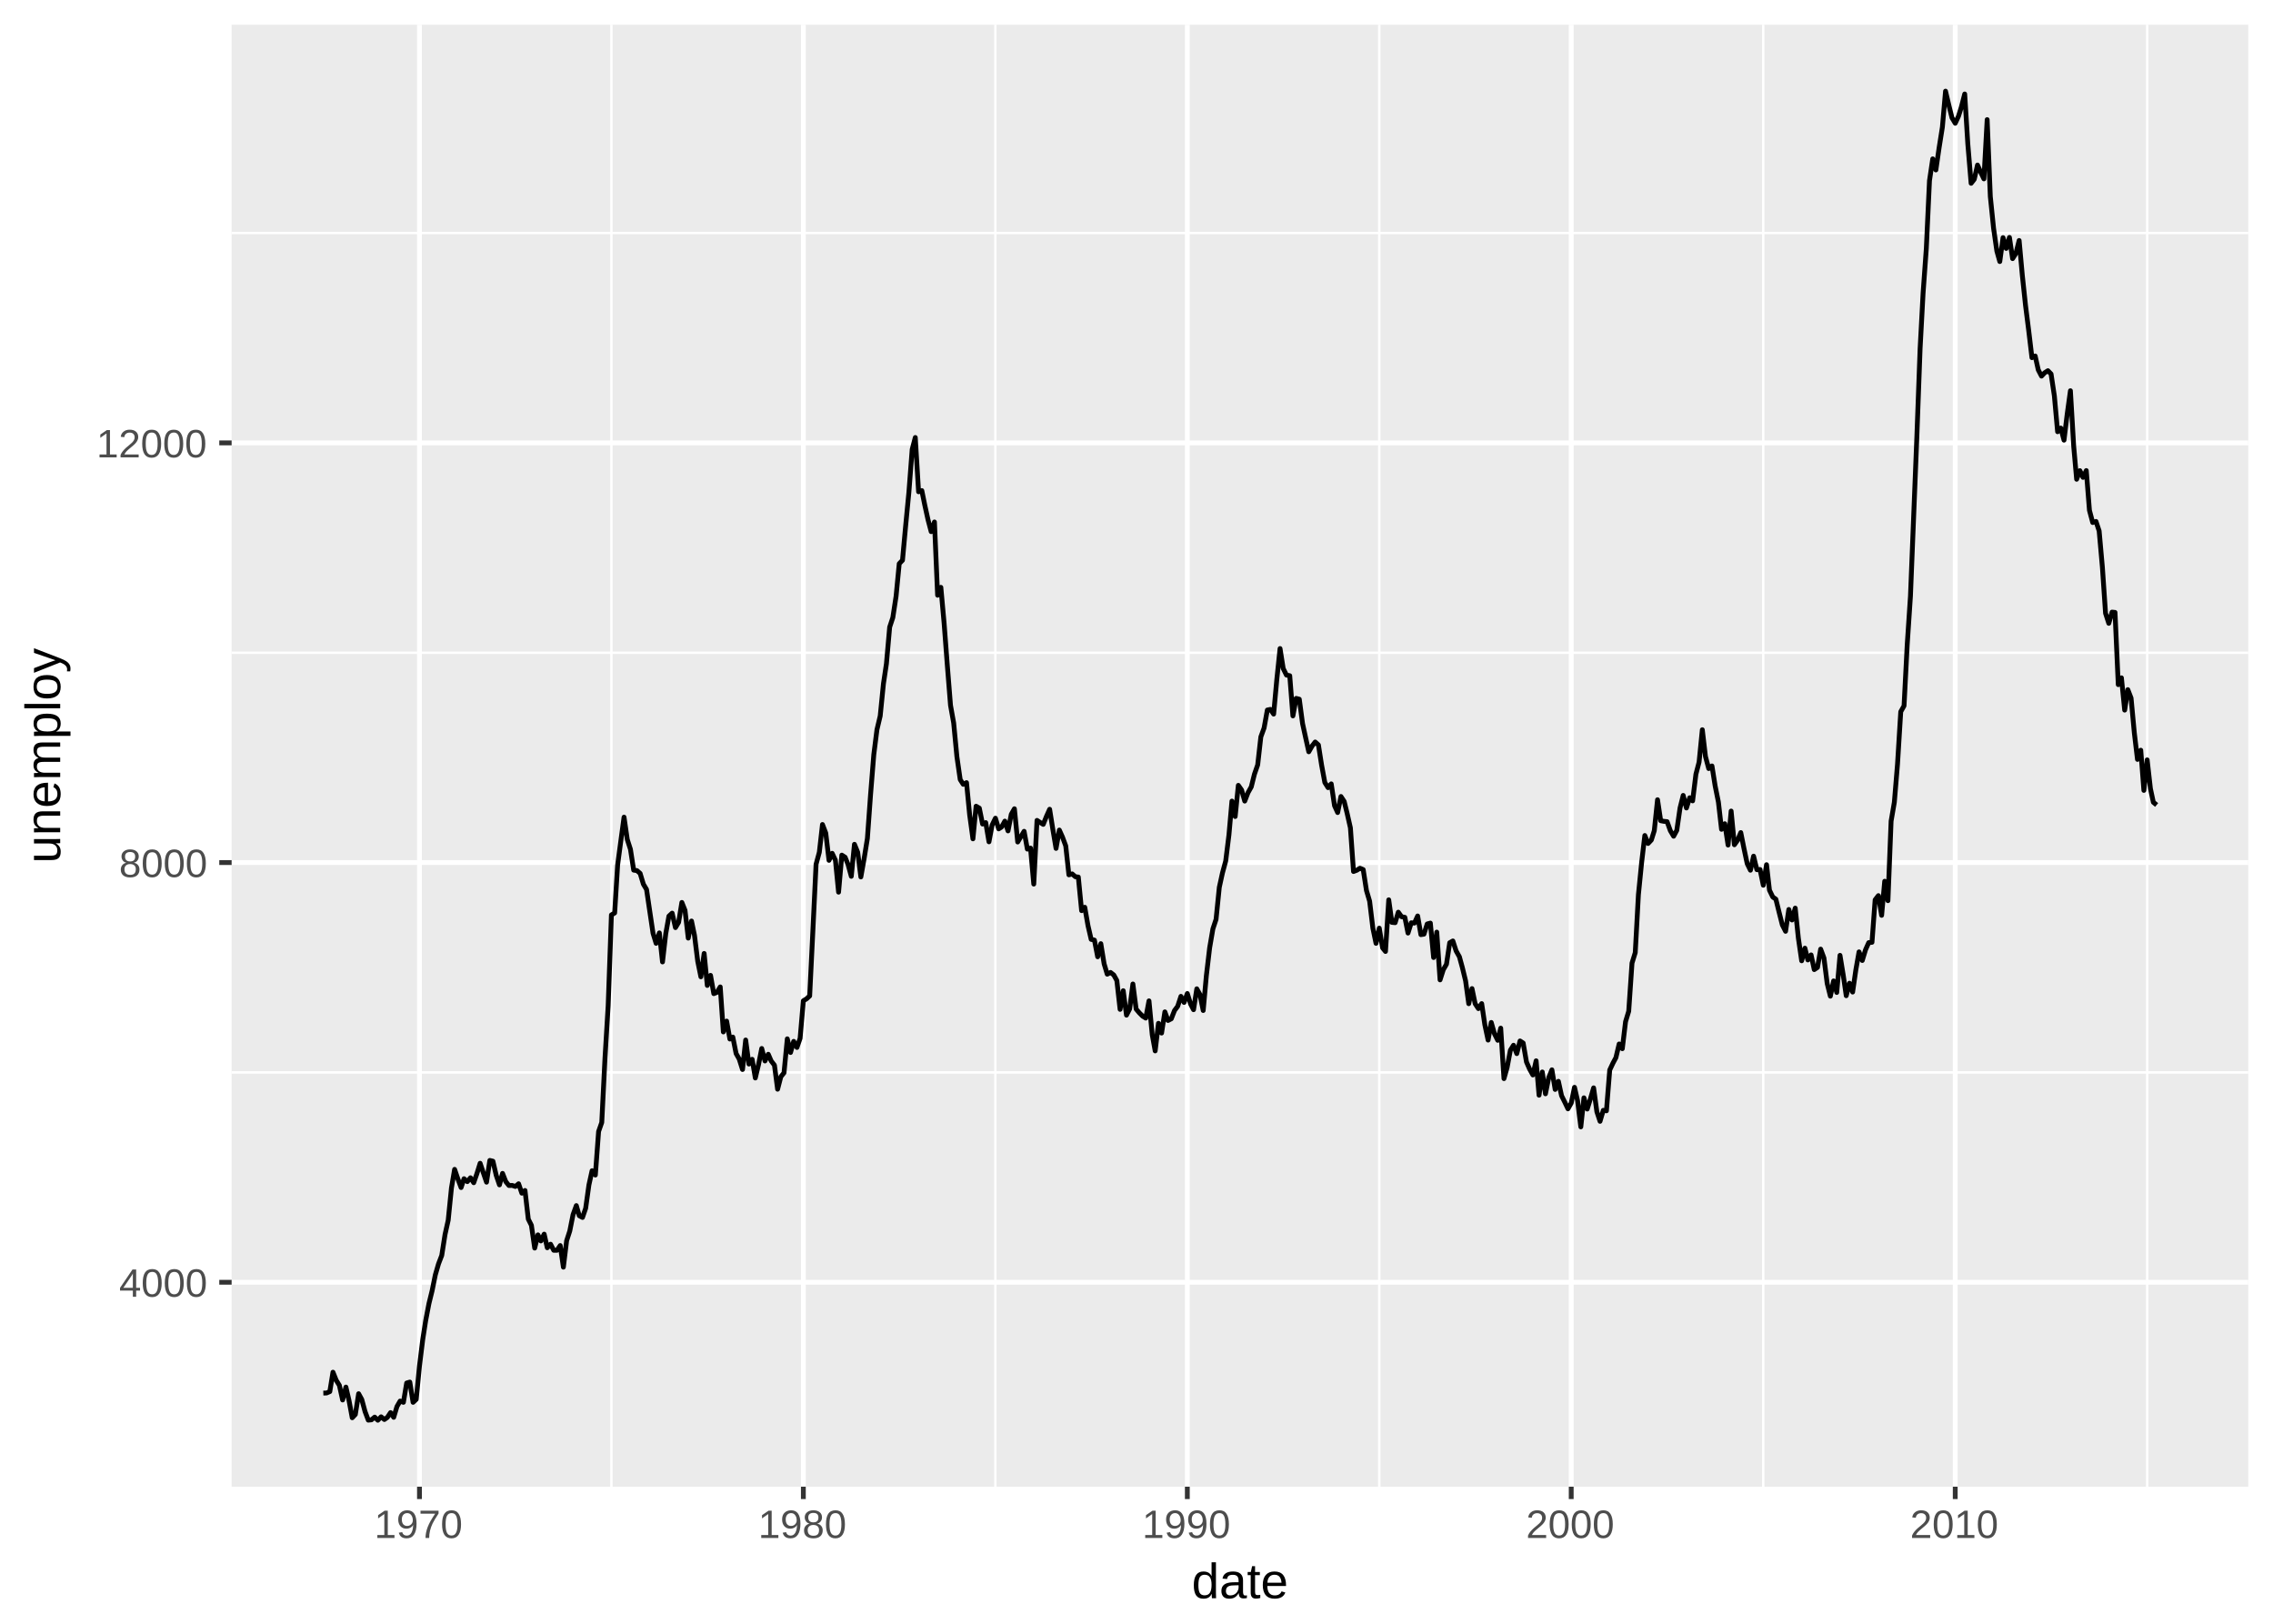
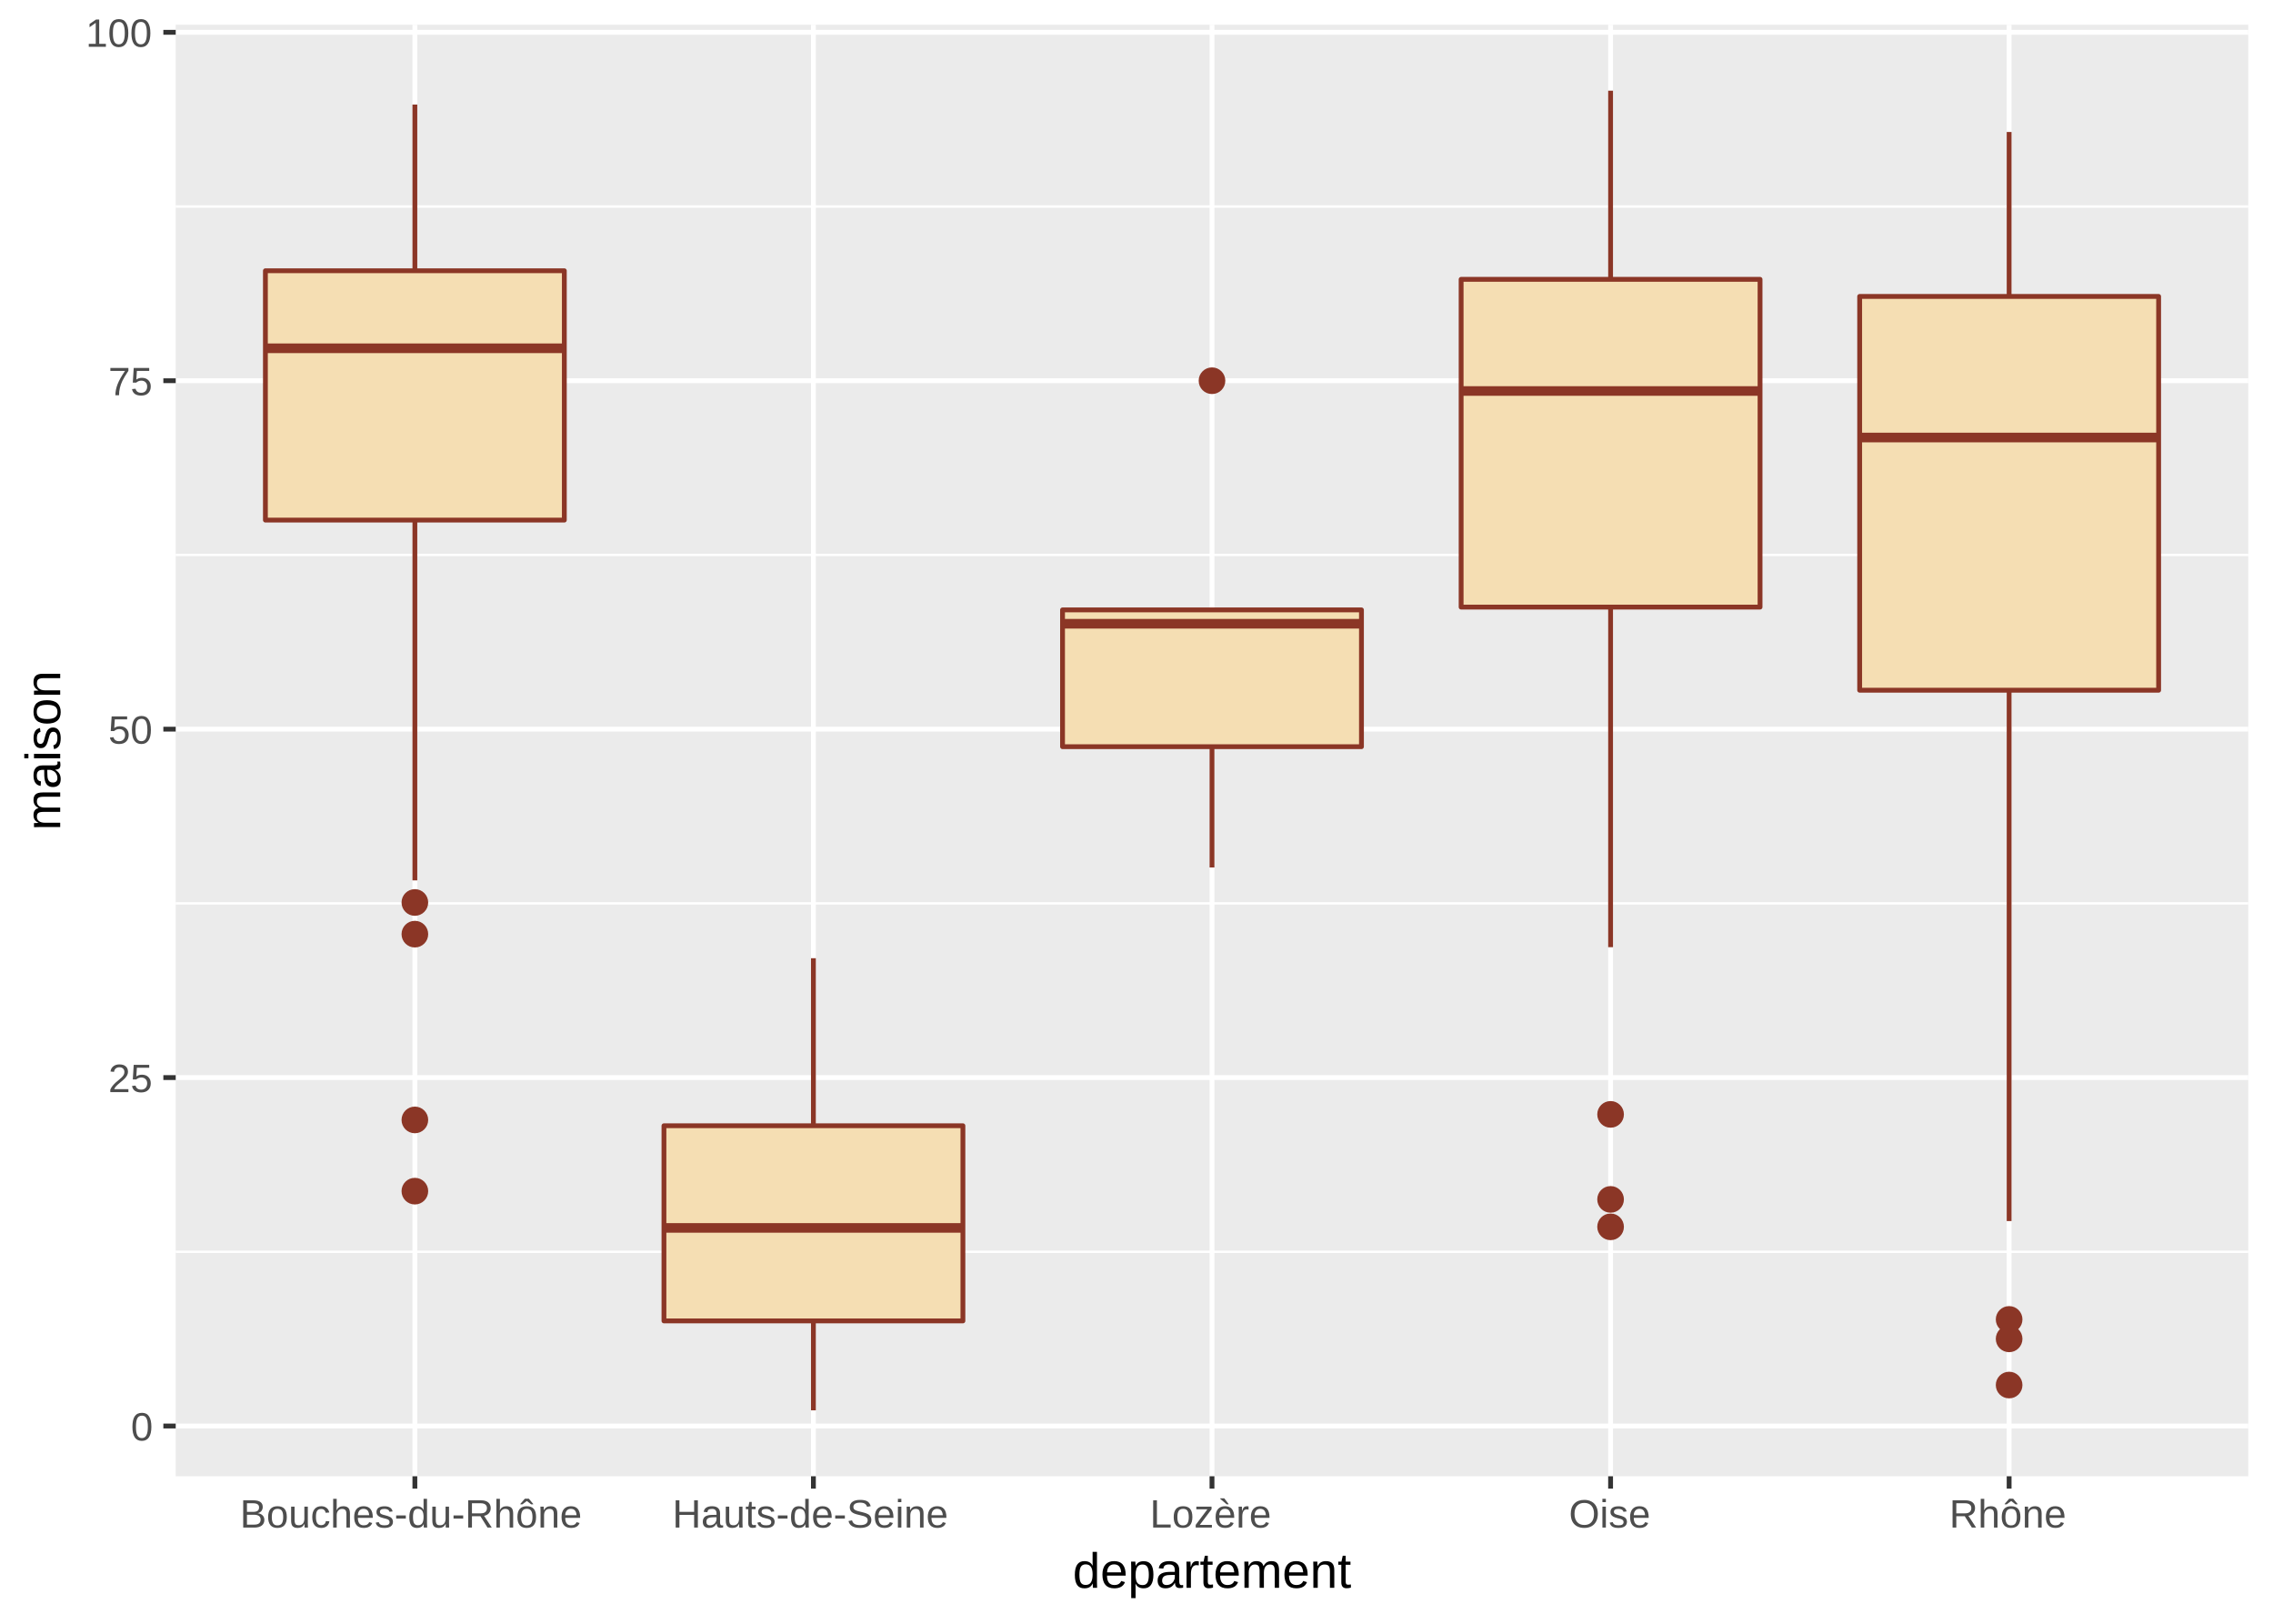
<svg xmlns="http://www.w3.org/2000/svg" viewBox="0 0 504.00 360.00">
  <defs>
    <style type="text/css">
    line, polyline, path, rect, circle {
      fill: none;
      stroke: #000000;
      stroke-linecap: round;
      stroke-linejoin: round;
      stroke-miterlimit: 10.00;
    }
  </style>
  </defs>
  <rect width="100%" height="100%" style="stroke: none; fill: #FFFFFF;" />
  <rect x="0.00" y="0.00" width="504.00" height="360.00" style="stroke-width: 1.07; stroke: #FFFFFF; fill: #FFFFFF;" />
  <defs>
-     <clipPath id="cpNTEuMzYwM3w0OTguNTIxfDMyOS42MTd8NS40Nzk0NQ==">
-       <rect x="51.36" y="5.48" width="447.16" height="324.14" />
+     <clipPath id="cpMzguOTYxNXw0OTguNTIxfDMyNy4zMTN8NS40Nzk0NQ==">
+       <rect x="38.96" y="5.48" width="459.56" height="321.83" />
    </clipPath>
  </defs>
-   <rect x="51.36" y="5.48" width="447.16" height="324.14" style="stroke-width: 1.07; stroke: none; fill: #EBEBEB;" clip-path="url(#cpNTEuMzYwM3w0OTguNTIxfDMyOS42MTd8NS40Nzk0NQ==)" />
-   <polyline points="51.36,237.77 498.52,237.77 " style="stroke-width: 0.53; stroke: #FFFFFF; stroke-linecap: butt;" clip-path="url(#cpNTEuMzYwM3w0OTguNTIxfDMyOS42MTd8NS40Nzk0NQ==)" />
-   <polyline points="51.36,144.72 498.52,144.72 " style="stroke-width: 0.53; stroke: #FFFFFF; stroke-linecap: butt;" clip-path="url(#cpNTEuMzYwM3w0OTguNTIxfDMyOS42MTd8NS40Nzk0NQ==)" />
-   <polyline points="51.36,51.66 498.52,51.66 " style="stroke-width: 0.53; stroke: #FFFFFF; stroke-linecap: butt;" clip-path="url(#cpNTEuMzYwM3w0OTguNTIxfDMyOS42MTd8NS40Nzk0NQ==)" />
-   <polyline points="135.57,329.62 135.57,5.48 " style="stroke-width: 0.53; stroke: #FFFFFF; stroke-linecap: butt;" clip-path="url(#cpNTEuMzYwM3w0OTguNTIxfDMyOS42MTd8NS40Nzk0NQ==)" />
-   <polyline points="220.70,329.62 220.70,5.48 " style="stroke-width: 0.53; stroke: #FFFFFF; stroke-linecap: butt;" clip-path="url(#cpNTEuMzYwM3w0OTguNTIxfDMyOS42MTd8NS40Nzk0NQ==)" />
-   <polyline points="305.83,329.62 305.83,5.48 " style="stroke-width: 0.53; stroke: #FFFFFF; stroke-linecap: butt;" clip-path="url(#cpNTEuMzYwM3w0OTguNTIxfDMyOS42MTd8NS40Nzk0NQ==)" />
-   <polyline points="390.97,329.62 390.97,5.48 " style="stroke-width: 0.53; stroke: #FFFFFF; stroke-linecap: butt;" clip-path="url(#cpNTEuMzYwM3w0OTguNTIxfDMyOS42MTd8NS40Nzk0NQ==)" />
-   <polyline points="476.10,329.62 476.10,5.48 " style="stroke-width: 0.53; stroke: #FFFFFF; stroke-linecap: butt;" clip-path="url(#cpNTEuMzYwM3w0OTguNTIxfDMyOS42MTd8NS40Nzk0NQ==)" />
-   <polyline points="51.36,284.29 498.52,284.29 " style="stroke-width: 1.07; stroke: #FFFFFF; stroke-linecap: butt;" clip-path="url(#cpNTEuMzYwM3w0OTguNTIxfDMyOS42MTd8NS40Nzk0NQ==)" />
-   <polyline points="51.36,191.24 498.52,191.24 " style="stroke-width: 1.07; stroke: #FFFFFF; stroke-linecap: butt;" clip-path="url(#cpNTEuMzYwM3w0OTguNTIxfDMyOS42MTd8NS40Nzk0NQ==)" />
-   <polyline points="51.36,98.19 498.52,98.19 " style="stroke-width: 1.07; stroke: #FFFFFF; stroke-linecap: butt;" clip-path="url(#cpNTEuMzYwM3w0OTguNTIxfDMyOS42MTd8NS40Nzk0NQ==)" />
-   <polyline points="93.01,329.62 93.01,5.48 " style="stroke-width: 1.07; stroke: #FFFFFF; stroke-linecap: butt;" clip-path="url(#cpNTEuMzYwM3w0OTguNTIxfDMyOS42MTd8NS40Nzk0NQ==)" />
-   <polyline points="178.13,329.62 178.13,5.48 " style="stroke-width: 1.07; stroke: #FFFFFF; stroke-linecap: butt;" clip-path="url(#cpNTEuMzYwM3w0OTguNTIxfDMyOS42MTd8NS40Nzk0NQ==)" />
-   <polyline points="263.27,329.62 263.27,5.48 " style="stroke-width: 1.07; stroke: #FFFFFF; stroke-linecap: butt;" clip-path="url(#cpNTEuMzYwM3w0OTguNTIxfDMyOS42MTd8NS40Nzk0NQ==)" />
-   <polyline points="348.39,329.62 348.39,5.48 " style="stroke-width: 1.07; stroke: #FFFFFF; stroke-linecap: butt;" clip-path="url(#cpNTEuMzYwM3w0OTguNTIxfDMyOS42MTd8NS40Nzk0NQ==)" />
-   <polyline points="433.54,329.62 433.54,5.48 " style="stroke-width: 1.07; stroke: #FFFFFF; stroke-linecap: butt;" clip-path="url(#cpNTEuMzYwM3w0OTguNTIxfDMyOS42MTd8NS40Nzk0NQ==)" />
-   <polyline points="71.69,308.86 72.41,308.84 73.13,308.53 73.83,304.23 74.55,306.02 75.25,307.14 75.97,310.39 76.70,307.53 77.37,310.42 78.10,314.33 78.79,313.60 79.52,309.00 80.22,310.28 80.94,312.95 81.66,314.86 82.36,314.79 83.08,314.19 83.78,314.88 84.50,314.12 85.23,314.72 85.88,314.26 86.60,313.19 87.30,314.23 88.02,311.84 88.72,310.63 89.45,310.91 90.17,306.63 90.87,306.42 91.59,310.91 92.29,310.25 93.01,302.88 93.73,297.02 94.39,292.78 95.11,289.02 95.81,286.18 96.53,282.64 97.23,280.22 97.95,278.34 98.68,273.69 99.38,270.54 100.10,263.40 100.80,259.26 101.52,261.36 102.24,263.29 102.89,261.33 103.62,261.98 104.32,261.12 105.04,262.22 105.74,260.22 106.46,257.91 107.18,260.05 107.88,262.10 108.61,257.28 109.30,257.45 110.03,260.59 110.75,262.70 111.43,260.15 112.15,261.98 112.85,262.84 113.57,262.82 114.27,263.05 114.99,262.45 115.71,264.54 116.41,263.94 117.14,270.29 117.83,271.66 118.56,276.71 119.28,273.78 119.93,275.13 120.66,273.62 121.35,276.64 122.08,275.85 122.78,277.20 123.50,277.20 124.22,276.15 124.92,280.94 125.64,275.08 126.34,272.92 127.06,269.31 127.79,267.29 128.44,269.54 129.16,269.92 129.86,267.89 130.58,262.73 131.28,259.56 132.01,260.52 132.73,250.86 133.43,248.86 134.15,234.51 134.85,222.97 135.57,202.85 136.29,202.41 136.95,191.75 137.67,186.36 138.37,181.17 139.09,186.12 139.79,188.29 140.51,192.92 141.24,193.03 141.94,193.64 142.66,196.03 143.36,197.20 144.08,202.08 144.80,206.92 145.48,209.15 146.20,206.83 146.90,213.27 147.62,207.01 148.32,203.11 149.04,202.45 149.77,205.66 150.47,204.50 151.19,200.08 151.89,201.83 152.61,207.99 153.33,204.20 153.99,207.36 154.71,213.13 155.41,216.57 156.13,211.39 156.83,218.48 157.55,216.25 158.27,220.30 158.97,220.02 159.70,218.81 160.39,228.79 161.12,226.39 161.84,230.37 162.49,229.93 163.22,233.58 163.91,234.81 164.64,237.12 165.34,230.58 166.06,235.91 166.78,234.86 167.48,239.00 168.20,235.98 168.90,232.46 169.62,235.23 170.35,233.74 171.00,235.23 171.72,236.16 172.42,241.49 173.14,238.72 173.84,237.86 174.57,230.32 175.29,233.35 175.99,230.88 176.71,232.23 177.41,230.21 178.13,221.88 178.85,221.44 179.53,220.81 180.25,206.18 180.95,191.61 181.67,188.96 182.37,182.80 183.10,184.70 183.82,190.75 184.52,189.19 185.24,190.71 185.94,197.80 186.66,189.59 187.39,190.06 188.04,191.66 188.76,194.29 189.46,187.19 190.18,188.96 190.88,194.43 191.60,190.40 192.33,185.89 193.03,176.21 193.75,167.30 194.45,161.77 195.17,158.74 195.89,151.58 196.55,147.16 197.27,139.04 197.97,136.92 198.69,132.20 199.39,124.97 200.11,124.22 200.83,116.40 201.53,109.15 202.26,99.63 202.95,97.00 203.68,109.03 204.40,108.77 205.05,111.96 205.77,115.22 206.47,117.87 207.20,115.73 207.90,131.97 208.62,130.22 209.34,138.16 210.04,147.34 210.76,156.37 211.46,160.28 212.18,167.79 212.91,172.84 213.58,173.89 214.31,173.52 215.00,180.63 215.73,185.98 216.43,178.75 217.15,179.17 217.87,182.70 218.57,182.38 219.29,186.64 219.99,182.91 220.72,181.40 221.44,183.77 222.09,183.36 222.81,182.05 223.51,184.22 224.23,180.54 224.93,179.31 225.66,186.68 226.38,185.47 227.08,184.31 227.80,188.26 228.50,188.03 229.22,196.01 229.94,181.89 230.60,182.33 231.32,182.77 232.02,181.03 232.74,179.42 233.44,183.82 234.16,188.10 234.89,184.03 235.59,185.59 236.31,187.54 237.01,193.96 237.73,193.75 238.45,194.38 239.10,194.45 239.83,201.90 240.53,201.15 241.25,205.25 241.95,208.27 242.67,208.43 243.39,212.13 244.09,209.22 244.82,213.69 245.51,215.99 246.24,215.60 246.96,216.16 247.64,217.39 248.36,223.79 249.06,219.65 249.78,225.07 250.48,223.69 251.20,218.16 251.92,223.72 252.62,224.55 253.35,225.28 254.05,225.72 254.77,221.90 255.49,229.42 256.14,233.00 256.87,226.88 257.56,229.04 258.29,224.34 258.99,226.25 259.71,225.88 260.43,224.04 261.13,223.11 261.85,220.90 262.55,222.25 263.27,220.27 264.00,222.62 264.65,223.86 265.37,219.23 266.07,220.51 266.79,224.04 267.49,216.32 268.22,210.13 268.94,205.94 269.64,203.83 270.36,196.73 271.06,193.54 271.78,190.89 272.50,185.08 273.16,177.61 273.88,181.03 274.58,174.12 275.30,175.14 276.00,177.61 276.72,175.75 277.45,174.45 278.15,171.65 278.87,169.58 279.57,163.37 280.29,161.40 281.01,157.42 281.69,157.28 282.41,158.32 283.11,150.67 283.83,143.79 284.53,148.21 285.25,149.67 285.98,149.81 286.68,158.72 287.40,154.84 288.10,155.02 288.82,160.42 289.54,163.72 290.20,166.68 290.92,165.42 291.62,164.51 292.34,165.16 293.04,169.61 293.76,173.49 294.48,174.63 295.18,173.79 295.91,178.63 296.60,180.15 297.33,176.59 298.05,177.68 298.70,180.31 299.43,183.54 300.12,193.22 300.85,192.94 301.55,192.50 302.27,192.80 302.99,197.43 303.69,199.80 304.41,205.78 305.11,209.15 305.83,205.78 306.56,210.15 307.21,210.95 307.93,199.50 308.63,204.50 309.35,204.57 310.05,202.24 310.78,203.25 311.50,203.38 312.20,206.87 312.92,204.59 313.62,204.66 314.34,203.08 315.06,207.22 315.74,207.11 316.46,204.85 317.16,204.66 317.88,212.29 318.58,206.66 319.31,217.25 320.03,214.99 320.73,213.78 321.45,209.01 322.15,208.62 322.87,210.83 323.60,212.13 324.25,214.50 324.97,217.46 325.67,222.53 326.39,219.18 327.09,222.53 327.81,223.62 328.54,222.51 329.24,227.21 329.96,230.60 330.66,226.69 331.38,229.21 332.10,230.65 332.76,227.95 333.48,239.14 334.18,236.67 334.90,232.84 335.60,231.74 336.32,233.60 337.04,230.79 337.74,231.25 338.47,235.44 339.16,237.02 339.89,238.33 340.61,235.19 341.26,242.82 341.98,237.67 342.68,242.51 343.41,238.91 344.11,237.19 344.83,241.54 345.55,239.74 346.25,242.93 346.97,244.37 347.67,245.84 348.39,244.56 349.12,241.07 349.79,243.98 350.52,249.84 351.21,243.40 351.94,245.89 352.64,243.65 353.36,241.19 354.08,246.49 354.78,248.61 355.50,246.17 356.20,246.28 356.93,237.23 357.65,235.70 358.30,234.49 359.02,231.46 359.72,232.51 360.44,226.51 361.14,224.20 361.87,213.53 362.59,211.20 363.29,198.36 364.01,191.17 364.71,185.24 365.43,187.01 366.16,186.24 366.81,184.17 367.53,177.31 368.23,181.96 368.95,182.10 369.65,182.17 370.37,184.17 371.10,185.40 371.80,184.10 372.52,179.14 373.22,176.35 373.94,179.14 374.66,176.87 375.31,177.56 376.04,171.65 376.74,168.98 377.46,161.79 378.16,167.72 378.88,170.40 379.60,169.82 380.30,174.21 381.03,177.84 381.72,183.87 382.45,182.63 383.17,187.36 383.85,179.82 384.57,187.29 385.27,186.31 385.99,184.59 386.69,188.08 387.41,191.47 388.13,192.94 388.83,189.82 389.56,192.82 390.26,192.78 390.98,196.27 391.70,191.71 392.35,197.36 393.08,198.87 393.77,199.36 394.50,202.31 395.20,205.06 395.92,206.48 396.64,201.64 397.34,203.97 398.06,201.34 398.76,208.01 399.49,213.02 400.21,210.22 400.86,212.83 401.58,211.71 402.28,214.97 403.00,214.48 403.70,210.43 404.43,212.39 405.15,218.06 405.85,220.86 406.57,217.48 407.27,220.04 407.99,211.81 408.71,216.20 409.37,220.76 410.09,217.99 410.79,219.95 411.51,214.99 412.21,211.04 412.93,212.95 413.66,210.55 414.36,208.99 415.08,208.92 415.78,199.50 416.50,198.57 417.22,202.94 417.90,195.38 418.62,199.69 419.32,182.05 420.04,177.87 420.74,169.44 421.46,157.79 422.19,156.49 422.89,142.99 423.61,132.20 424.31,114.80 425.03,96.84 425.75,77.30 426.41,65.02 427.13,55.08 427.83,40.06 428.55,35.22 429.25,37.68 429.97,32.73 430.69,28.19 431.39,20.21 432.12,23.31 432.82,26.12 433.54,27.33 434.26,25.77 434.91,23.70 435.64,20.84 436.33,31.91 437.06,40.64 437.76,39.75 438.48,36.59 439.20,38.20 439.90,39.66 440.62,26.52 441.32,43.57 442.04,50.59 442.77,55.67 443.42,57.99 444.14,52.69 444.84,55.08 445.56,52.64 446.26,57.34 446.99,56.18 447.71,53.32 448.41,60.99 449.13,67.74 449.83,73.28 450.55,79.30 451.27,78.93 451.95,82.00 452.67,83.39 453.37,82.65 454.09,82.19 454.79,82.91 455.52,87.75 456.24,95.72 456.94,94.91 457.66,97.59 458.36,91.86 459.08,86.63 459.81,98.96 460.46,106.26 461.18,104.35 461.88,105.84 462.60,104.33 463.30,113.15 464.02,115.85 464.75,115.61 465.45,117.71 466.17,125.78 466.87,135.97 467.59,138.20 468.31,135.71 468.97,135.78 469.69,151.79 470.39,150.28 471.11,157.44 471.81,152.90 472.53,154.77 473.25,162.47 473.95,168.37 474.68,166.33 475.37,175.24 476.10,168.47 476.82,174.84 477.47,177.87 478.20,178.47 " style="stroke-width: 1.07; stroke-linecap: butt;" clip-path="url(#cpNTEuMzYwM3w0OTguNTIxfDMyOS42MTd8NS40Nzk0NQ==)" />
+   <rect x="38.96" y="5.48" width="459.56" height="321.83" style="stroke-width: 1.07; stroke: none; fill: #EBEBEB;" clip-path="url(#cpMzguOTYxNXw0OTguNTIxfDMyNy4zMTN8NS40Nzk0NQ==)" />
+   <polyline points="38.96,277.53 498.52,277.53 " style="stroke-width: 0.53; stroke: #FFFFFF; stroke-linecap: butt;" clip-path="url(#cpMzguOTYxNXw0OTguNTIxfDMyNy4zMTN8NS40Nzk0NQ==)" />
+   <polyline points="38.96,200.29 498.52,200.29 " style="stroke-width: 0.53; stroke: #FFFFFF; stroke-linecap: butt;" clip-path="url(#cpMzguOTYxNXw0OTguNTIxfDMyNy4zMTN8NS40Nzk0NQ==)" />
+   <polyline points="38.96,123.04 498.52,123.04 " style="stroke-width: 0.53; stroke: #FFFFFF; stroke-linecap: butt;" clip-path="url(#cpMzguOTYxNXw0OTguNTIxfDMyNy4zMTN8NS40Nzk0NQ==)" />
+   <polyline points="38.96,45.79 498.52,45.79 " style="stroke-width: 0.53; stroke: #FFFFFF; stroke-linecap: butt;" clip-path="url(#cpMzguOTYxNXw0OTguNTIxfDMyNy4zMTN8NS40Nzk0NQ==)" />
+   <polyline points="38.96,316.16 498.52,316.16 " style="stroke-width: 1.07; stroke: #FFFFFF; stroke-linecap: butt;" clip-path="url(#cpMzguOTYxNXw0OTguNTIxfDMyNy4zMTN8NS40Nzk0NQ==)" />
+   <polyline points="38.96,238.91 498.52,238.91 " style="stroke-width: 1.07; stroke: #FFFFFF; stroke-linecap: butt;" clip-path="url(#cpMzguOTYxNXw0OTguNTIxfDMyNy4zMTN8NS40Nzk0NQ==)" />
+   <polyline points="38.96,161.66 498.52,161.66 " style="stroke-width: 1.07; stroke: #FFFFFF; stroke-linecap: butt;" clip-path="url(#cpMzguOTYxNXw0OTguNTIxfDMyNy4zMTN8NS40Nzk0NQ==)" />
+   <polyline points="38.96,84.41 498.52,84.41 " style="stroke-width: 1.07; stroke: #FFFFFF; stroke-linecap: butt;" clip-path="url(#cpMzguOTYxNXw0OTguNTIxfDMyNy4zMTN8NS40Nzk0NQ==)" />
+   <polyline points="38.96,7.16 498.52,7.16 " style="stroke-width: 1.07; stroke: #FFFFFF; stroke-linecap: butt;" clip-path="url(#cpMzguOTYxNXw0OTguNTIxfDMyNy4zMTN8NS40Nzk0NQ==)" />
+   <polyline points="91.99,327.31 91.99,5.48 " style="stroke-width: 1.07; stroke: #FFFFFF; stroke-linecap: butt;" clip-path="url(#cpMzguOTYxNXw0OTguNTIxfDMyNy4zMTN8NS40Nzk0NQ==)" />
+   <polyline points="180.36,327.31 180.36,5.48 " style="stroke-width: 1.07; stroke: #FFFFFF; stroke-linecap: butt;" clip-path="url(#cpMzguOTYxNXw0OTguNTIxfDMyNy4zMTN8NS40Nzk0NQ==)" />
+   <polyline points="268.74,327.31 268.74,5.48 " style="stroke-width: 1.07; stroke: #FFFFFF; stroke-linecap: butt;" clip-path="url(#cpMzguOTYxNXw0OTguNTIxfDMyNy4zMTN8NS40Nzk0NQ==)" />
+   <polyline points="357.12,327.31 357.12,5.48 " style="stroke-width: 1.07; stroke: #FFFFFF; stroke-linecap: butt;" clip-path="url(#cpMzguOTYxNXw0OTguNTIxfDMyNy4zMTN8NS40Nzk0NQ==)" />
+   <polyline points="445.49,327.31 445.49,5.48 " style="stroke-width: 1.07; stroke: #FFFFFF; stroke-linecap: butt;" clip-path="url(#cpMzguOTYxNXw0OTguNTIxfDMyNy4zMTN8NS40Nzk0NQ==)" />
+   <circle cx="91.99" cy="248.30" r="1.95pt" style="stroke-width: 0.71; stroke: #8B3626; fill: #8B3626;" clip-path="url(#cpMzguOTYxNXw0OTguNTIxfDMyNy4zMTN8NS40Nzk0NQ==)" />
+   <circle cx="91.99" cy="200.09" r="1.95pt" style="stroke-width: 0.71; stroke: #8B3626; fill: #8B3626;" clip-path="url(#cpMzguOTYxNXw0OTguNTIxfDMyNy4zMTN8NS40Nzk0NQ==)" />
+   <circle cx="91.99" cy="207.11" r="1.95pt" style="stroke-width: 0.71; stroke: #8B3626; fill: #8B3626;" clip-path="url(#cpMzguOTYxNXw0OTguNTIxfDMyNy4zMTN8NS40Nzk0NQ==)" />
+   <circle cx="91.99" cy="264.09" r="1.95pt" style="stroke-width: 0.71; stroke: #8B3626; fill: #8B3626;" clip-path="url(#cpMzguOTYxNXw0OTguNTIxfDMyNy4zMTN8NS40Nzk0NQ==)" />
+   <line x1="91.99" y1="60.03" x2="91.99" y2="23.19" style="stroke-width: 1.07; stroke: #8B3626; stroke-linecap: butt;" clip-path="url(#cpMzguOTYxNXw0OTguNTIxfDMyNy4zMTN8NS40Nzk0NQ==)" />
+   <line x1="91.99" y1="115.31" x2="91.99" y2="195.19" style="stroke-width: 1.07; stroke: #8B3626; stroke-linecap: butt;" clip-path="url(#cpMzguOTYxNXw0OTguNTIxfDMyNy4zMTN8NS40Nzk0NQ==)" />
+   <polyline points="58.85,60.03 58.85,115.31 125.13,115.31 125.13,60.03 58.85,60.03 " style="stroke-width: 1.07; stroke: #8B3626; fill: #F5DEB3;" clip-path="url(#cpMzguOTYxNXw0OTguNTIxfDMyNy4zMTN8NS40Nzk0NQ==)" />
+   <line x1="58.85" y1="77.22" x2="125.13" y2="77.22" style="stroke-width: 2.13; stroke: #8B3626; stroke-linecap: butt;" clip-path="url(#cpMzguOTYxNXw0OTguNTIxfDMyNy4zMTN8NS40Nzk0NQ==)" />
+   <line x1="180.36" y1="249.59" x2="180.36" y2="212.44" style="stroke-width: 1.07; stroke: #8B3626; stroke-linecap: butt;" clip-path="url(#cpMzguOTYxNXw0OTguNTIxfDMyNy4zMTN8NS40Nzk0NQ==)" />
+   <line x1="180.36" y1="292.86" x2="180.36" y2="312.68" style="stroke-width: 1.07; stroke: #8B3626; stroke-linecap: butt;" clip-path="url(#cpMzguOTYxNXw0OTguNTIxfDMyNy4zMTN8NS40Nzk0NQ==)" />
+   <polyline points="147.22,249.59 147.22,292.86 213.51,292.86 213.51,249.59 147.22,249.59 " style="stroke-width: 1.07; stroke: #8B3626; fill: #F5DEB3;" clip-path="url(#cpMzguOTYxNXw0OTguNTIxfDMyNy4zMTN8NS40Nzk0NQ==)" />
+   <line x1="147.22" y1="272.24" x2="213.51" y2="272.24" style="stroke-width: 2.13; stroke: #8B3626; stroke-linecap: butt;" clip-path="url(#cpMzguOTYxNXw0OTguNTIxfDMyNy4zMTN8NS40Nzk0NQ==)" />
+   <circle cx="268.74" cy="84.41" r="1.95pt" style="stroke-width: 0.71; stroke: #8B3626; fill: #8B3626;" clip-path="url(#cpMzguOTYxNXw0OTguNTIxfDMyNy4zMTN8NS40Nzk0NQ==)" />
+   <line x1="268.74" y1="135.22" x2="268.74" y2="135.22" style="stroke-width: 1.07; stroke: #8B3626; stroke-linecap: butt;" clip-path="url(#cpMzguOTYxNXw0OTguNTIxfDMyNy4zMTN8NS40Nzk0NQ==)" />
+   <line x1="268.74" y1="165.55" x2="268.74" y2="192.33" style="stroke-width: 1.07; stroke: #8B3626; stroke-linecap: butt;" clip-path="url(#cpMzguOTYxNXw0OTguNTIxfDMyNy4zMTN8NS40Nzk0NQ==)" />
+   <polyline points="235.60,135.22 235.60,165.55 301.88,165.55 301.88,135.22 235.60,135.22 " style="stroke-width: 1.07; stroke: #8B3626; fill: #F5DEB3;" clip-path="url(#cpMzguOTYxNXw0OTguNTIxfDMyNy4zMTN8NS40Nzk0NQ==)" />
+   <line x1="235.60" y1="138.29" x2="301.88" y2="138.29" style="stroke-width: 2.13; stroke: #8B3626; stroke-linecap: butt;" clip-path="url(#cpMzguOTYxNXw0OTguNTIxfDMyNy4zMTN8NS40Nzk0NQ==)" />
+   <circle cx="357.12" cy="265.92" r="1.95pt" style="stroke-width: 0.71; stroke: #8B3626; fill: #8B3626;" clip-path="url(#cpMzguOTYxNXw0OTguNTIxfDMyNy4zMTN8NS40Nzk0NQ==)" />
+   <circle cx="357.12" cy="247.07" r="1.95pt" style="stroke-width: 0.71; stroke: #8B3626; fill: #8B3626;" clip-path="url(#cpMzguOTYxNXw0OTguNTIxfDMyNy4zMTN8NS40Nzk0NQ==)" />
+   <circle cx="357.12" cy="272.00" r="1.95pt" style="stroke-width: 0.71; stroke: #8B3626; fill: #8B3626;" clip-path="url(#cpMzguOTYxNXw0OTguNTIxfDMyNy4zMTN8NS40Nzk0NQ==)" />
+   <line x1="357.12" y1="61.93" x2="357.12" y2="20.11" style="stroke-width: 1.07; stroke: #8B3626; stroke-linecap: butt;" clip-path="url(#cpMzguOTYxNXw0OTguNTIxfDMyNy4zMTN8NS40Nzk0NQ==)" />
+   <line x1="357.12" y1="134.60" x2="357.12" y2="210.00" style="stroke-width: 1.07; stroke: #8B3626; stroke-linecap: butt;" clip-path="url(#cpMzguOTYxNXw0OTguNTIxfDMyNy4zMTN8NS40Nzk0NQ==)" />
+   <polyline points="323.98,61.93 323.98,134.60 390.26,134.60 390.26,61.93 323.98,61.93 " style="stroke-width: 1.07; stroke: #8B3626; fill: #F5DEB3;" clip-path="url(#cpMzguOTYxNXw0OTguNTIxfDMyNy4zMTN8NS40Nzk0NQ==)" />
+   <line x1="323.98" y1="86.69" x2="390.26" y2="86.69" style="stroke-width: 2.13; stroke: #8B3626; stroke-linecap: butt;" clip-path="url(#cpMzguOTYxNXw0OTguNTIxfDMyNy4zMTN8NS40Nzk0NQ==)" />
+   <circle cx="445.49" cy="307.08" r="1.95pt" style="stroke-width: 0.71; stroke: #8B3626; fill: #8B3626;" clip-path="url(#cpMzguOTYxNXw0OTguNTIxfDMyNy4zMTN8NS40Nzk0NQ==)" />
+   <circle cx="445.49" cy="292.53" r="1.95pt" style="stroke-width: 0.71; stroke: #8B3626; fill: #8B3626;" clip-path="url(#cpMzguOTYxNXw0OTguNTIxfDMyNy4zMTN8NS40Nzk0NQ==)" />
+   <circle cx="445.49" cy="296.84" r="1.95pt" style="stroke-width: 0.71; stroke: #8B3626; fill: #8B3626;" clip-path="url(#cpMzguOTYxNXw0OTguNTIxfDMyNy4zMTN8NS40Nzk0NQ==)" />
+   <line x1="445.49" y1="65.72" x2="445.49" y2="29.26" style="stroke-width: 1.07; stroke: #8B3626; stroke-linecap: butt;" clip-path="url(#cpMzguOTYxNXw0OTguNTIxfDMyNy4zMTN8NS40Nzk0NQ==)" />
+   <line x1="445.49" y1="153.03" x2="445.49" y2="270.72" style="stroke-width: 1.07; stroke: #8B3626; stroke-linecap: butt;" clip-path="url(#cpMzguOTYxNXw0OTguNTIxfDMyNy4zMTN8NS40Nzk0NQ==)" />
+   <polyline points="412.35,65.72 412.35,153.03 478.64,153.03 478.64,65.72 412.35,65.72 " style="stroke-width: 1.07; stroke: #8B3626; fill: #F5DEB3;" clip-path="url(#cpMzguOTYxNXw0OTguNTIxfDMyNy4zMTN8NS40Nzk0NQ==)" />
+   <line x1="412.35" y1="97.00" x2="478.64" y2="97.00" style="stroke-width: 2.13; stroke: #8B3626; stroke-linecap: butt;" clip-path="url(#cpMzguOTYxNXw0OTguNTIxfDMyNy4zMTN8NS40Nzk0NQ==)" />
  <defs>
    <clipPath id="cpMHw1MDR8MzYwfDA=">
      <rect x="0.00" y="0.00" width="504.00" height="360.00" />
    </clipPath>
  </defs>
  <g clip-path="url(#cpMHw1MDR8MzYwfDA=)">
-     <text x="26.41" y="287.51" style="font-size: 8.80px; fill: #4D4D4D; font-family: Arial;" textLength="20.02px" lengthAdjust="spacingAndGlyphs">4000</text>
+     <text x="29.02" y="319.38" style="font-size: 8.80px; fill: #4D4D4D; font-family: Arial;" textLength="5.01px" lengthAdjust="spacingAndGlyphs">0</text>
  </g>
  <g clip-path="url(#cpMHw1MDR8MzYwfDA=)">
-     <text x="26.41" y="194.46" style="font-size: 8.80px; fill: #4D4D4D; font-family: Arial;" textLength="20.02px" lengthAdjust="spacingAndGlyphs">8000</text>
+     <text x="24.02" y="242.13" style="font-size: 8.80px; fill: #4D4D4D; font-family: Arial;" textLength="10.01px" lengthAdjust="spacingAndGlyphs">25</text>
  </g>
  <g clip-path="url(#cpMHw1MDR8MzYwfDA=)">
-     <text x="21.40" y="101.41" style="font-size: 8.80px; fill: #4D4D4D; font-family: Arial;" textLength="25.03px" lengthAdjust="spacingAndGlyphs">12000</text>
-   </g>
-   <polyline points="48.62,284.29 51.36,284.29 " style="stroke-width: 1.07; stroke: #333333; stroke-linecap: butt;" clip-path="url(#cpMHw1MDR8MzYwfDA=)" />
-   <polyline points="48.62,191.24 51.36,191.24 " style="stroke-width: 1.07; stroke: #333333; stroke-linecap: butt;" clip-path="url(#cpMHw1MDR8MzYwfDA=)" />
-   <polyline points="48.62,98.19 51.36,98.19 " style="stroke-width: 1.07; stroke: #333333; stroke-linecap: butt;" clip-path="url(#cpMHw1MDR8MzYwfDA=)" />
-   <polyline points="93.01,332.36 93.01,329.62 " style="stroke-width: 1.07; stroke: #333333; stroke-linecap: butt;" clip-path="url(#cpMHw1MDR8MzYwfDA=)" />
-   <polyline points="178.13,332.36 178.13,329.62 " style="stroke-width: 1.07; stroke: #333333; stroke-linecap: butt;" clip-path="url(#cpMHw1MDR8MzYwfDA=)" />
-   <polyline points="263.27,332.36 263.27,329.62 " style="stroke-width: 1.07; stroke: #333333; stroke-linecap: butt;" clip-path="url(#cpMHw1MDR8MzYwfDA=)" />
-   <polyline points="348.39,332.36 348.39,329.62 " style="stroke-width: 1.07; stroke: #333333; stroke-linecap: butt;" clip-path="url(#cpMHw1MDR8MzYwfDA=)" />
-   <polyline points="433.54,332.36 433.54,329.62 " style="stroke-width: 1.07; stroke: #333333; stroke-linecap: butt;" clip-path="url(#cpMHw1MDR8MzYwfDA=)" />
-   <g clip-path="url(#cpMHw1MDR8MzYwfDA=)">
-     <text x="83.00" y="340.99" style="font-size: 8.80px; fill: #4D4D4D; font-family: Arial;" textLength="20.02px" lengthAdjust="spacingAndGlyphs">1970</text>
+     <text x="24.02" y="164.88" style="font-size: 8.80px; fill: #4D4D4D; font-family: Arial;" textLength="10.01px" lengthAdjust="spacingAndGlyphs">50</text>
  </g>
  <g clip-path="url(#cpMHw1MDR8MzYwfDA=)">
-     <text x="168.12" y="340.99" style="font-size: 8.80px; fill: #4D4D4D; font-family: Arial;" textLength="20.02px" lengthAdjust="spacingAndGlyphs">1980</text>
+     <text x="24.02" y="87.63" style="font-size: 8.80px; fill: #4D4D4D; font-family: Arial;" textLength="10.01px" lengthAdjust="spacingAndGlyphs">75</text>
  </g>
  <g clip-path="url(#cpMHw1MDR8MzYwfDA=)">
-     <text x="253.26" y="340.99" style="font-size: 8.80px; fill: #4D4D4D; font-family: Arial;" textLength="20.02px" lengthAdjust="spacingAndGlyphs">1990</text>
+     <text x="19.01" y="10.38" style="font-size: 8.80px; fill: #4D4D4D; font-family: Arial;" textLength="15.02px" lengthAdjust="spacingAndGlyphs">100</text>
+   </g>
+   <polyline points="36.22,316.16 38.96,316.16 " style="stroke-width: 1.07; stroke: #333333; stroke-linecap: butt;" clip-path="url(#cpMHw1MDR8MzYwfDA=)" />
+   <polyline points="36.22,238.91 38.96,238.91 " style="stroke-width: 1.07; stroke: #333333; stroke-linecap: butt;" clip-path="url(#cpMHw1MDR8MzYwfDA=)" />
+   <polyline points="36.22,161.66 38.96,161.66 " style="stroke-width: 1.07; stroke: #333333; stroke-linecap: butt;" clip-path="url(#cpMHw1MDR8MzYwfDA=)" />
+   <polyline points="36.22,84.41 38.96,84.41 " style="stroke-width: 1.07; stroke: #333333; stroke-linecap: butt;" clip-path="url(#cpMHw1MDR8MzYwfDA=)" />
+   <polyline points="36.22,7.16 38.96,7.16 " style="stroke-width: 1.07; stroke: #333333; stroke-linecap: butt;" clip-path="url(#cpMHw1MDR8MzYwfDA=)" />
+   <polyline points="91.99,330.05 91.99,327.31 " style="stroke-width: 1.07; stroke: #333333; stroke-linecap: butt;" clip-path="url(#cpMHw1MDR8MzYwfDA=)" />
+   <polyline points="180.36,330.05 180.36,327.31 " style="stroke-width: 1.07; stroke: #333333; stroke-linecap: butt;" clip-path="url(#cpMHw1MDR8MzYwfDA=)" />
+   <polyline points="268.74,330.05 268.74,327.31 " style="stroke-width: 1.07; stroke: #333333; stroke-linecap: butt;" clip-path="url(#cpMHw1MDR8MzYwfDA=)" />
+   <polyline points="357.12,330.05 357.12,327.31 " style="stroke-width: 1.07; stroke: #333333; stroke-linecap: butt;" clip-path="url(#cpMHw1MDR8MzYwfDA=)" />
+   <polyline points="445.49,330.05 445.49,327.31 " style="stroke-width: 1.07; stroke: #333333; stroke-linecap: butt;" clip-path="url(#cpMHw1MDR8MzYwfDA=)" />
+   <g clip-path="url(#cpMHw1MDR8MzYwfDA=)">
+     <text x="53.21" y="338.68" style="font-size: 8.80px; fill: #4D4D4D; font-family: Arial;" textLength="77.55px" lengthAdjust="spacingAndGlyphs">Bouches-du-Rhône</text>
  </g>
  <g clip-path="url(#cpMHw1MDR8MzYwfDA=)">
-     <text x="338.38" y="340.99" style="font-size: 8.80px; fill: #4D4D4D; font-family: Arial;" textLength="20.02px" lengthAdjust="spacingAndGlyphs">2000</text>
+     <text x="149.10" y="338.68" style="font-size: 8.80px; fill: #4D4D4D; font-family: Arial;" textLength="62.53px" lengthAdjust="spacingAndGlyphs">Hauts-de-Seine</text>
  </g>
  <g clip-path="url(#cpMHw1MDR8MzYwfDA=)">
-     <text x="423.53" y="340.99" style="font-size: 8.80px; fill: #4D4D4D; font-family: Arial;" textLength="20.02px" lengthAdjust="spacingAndGlyphs">2010</text>
+     <text x="254.98" y="338.68" style="font-size: 8.80px; fill: #4D4D4D; font-family: Arial;" textLength="27.52px" lengthAdjust="spacingAndGlyphs">Lozère</text>
  </g>
  <g clip-path="url(#cpMHw1MDR8MzYwfDA=)">
-     <text x="264.24" y="354.34" style="font-size: 11.00px; font-family: Arial;" textLength="21.41px" lengthAdjust="spacingAndGlyphs">date</text>
+     <text x="347.87" y="338.68" style="font-size: 8.80px; fill: #4D4D4D; font-family: Arial;" textLength="18.51px" lengthAdjust="spacingAndGlyphs">Oise</text>
  </g>
  <g clip-path="url(#cpMHw1MDR8MzYwfDA=)">
-     <text transform="translate(13.35,191.40) rotate(-90)" style="font-size: 11.00px; font-family: Arial;" textLength="47.70px" lengthAdjust="spacingAndGlyphs">unemploy</text>
+     <text x="432.23" y="338.68" style="font-size: 8.80px; fill: #4D4D4D; font-family: Arial;" textLength="26.52px" lengthAdjust="spacingAndGlyphs">Rhône</text>
+   </g>
+   <g clip-path="url(#cpMHw1MDR8MzYwfDA=)">
+     <text x="237.86" y="352.04" style="font-size: 11.00px; font-family: Arial;" textLength="61.76px" lengthAdjust="spacingAndGlyphs">departement</text>
+   </g>
+   <g clip-path="url(#cpMHw1MDR8MzYwfDA=)">
+     <text transform="translate(13.35,184.13) rotate(-90)" style="font-size: 11.00px; font-family: Arial;" textLength="35.46px" lengthAdjust="spacingAndGlyphs">maison</text>
  </g>
</svg>
